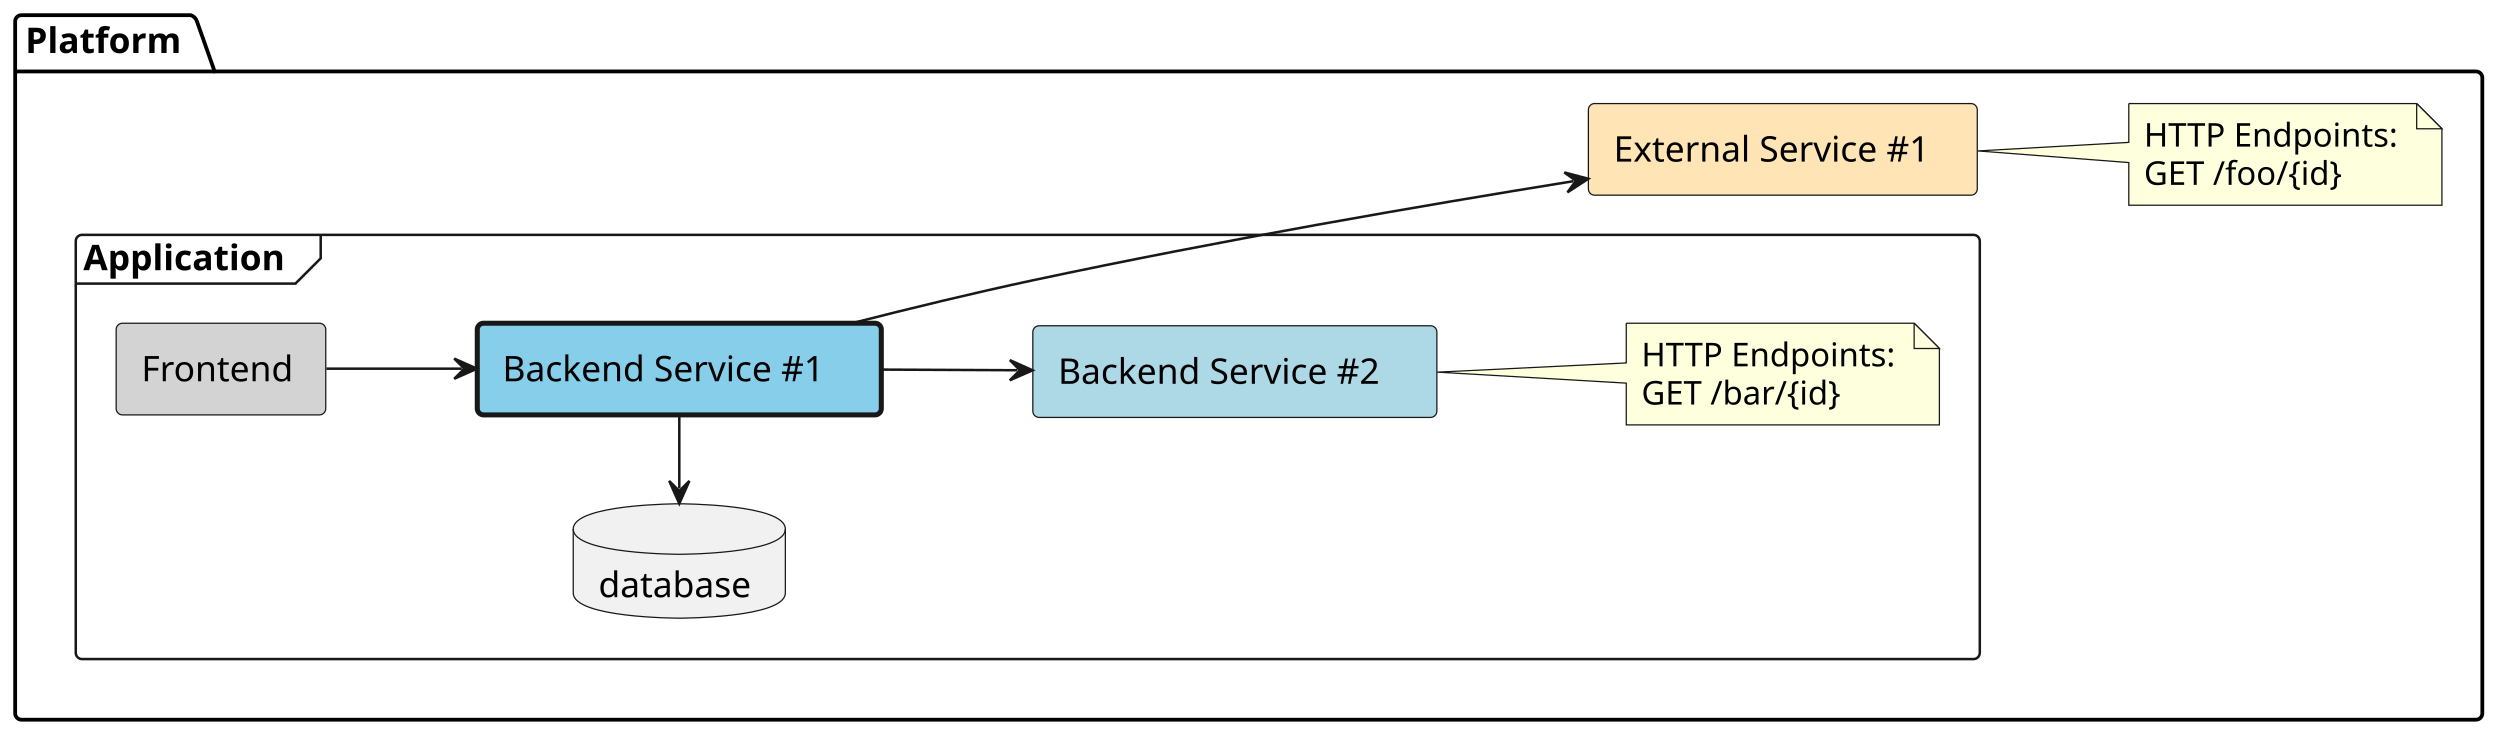
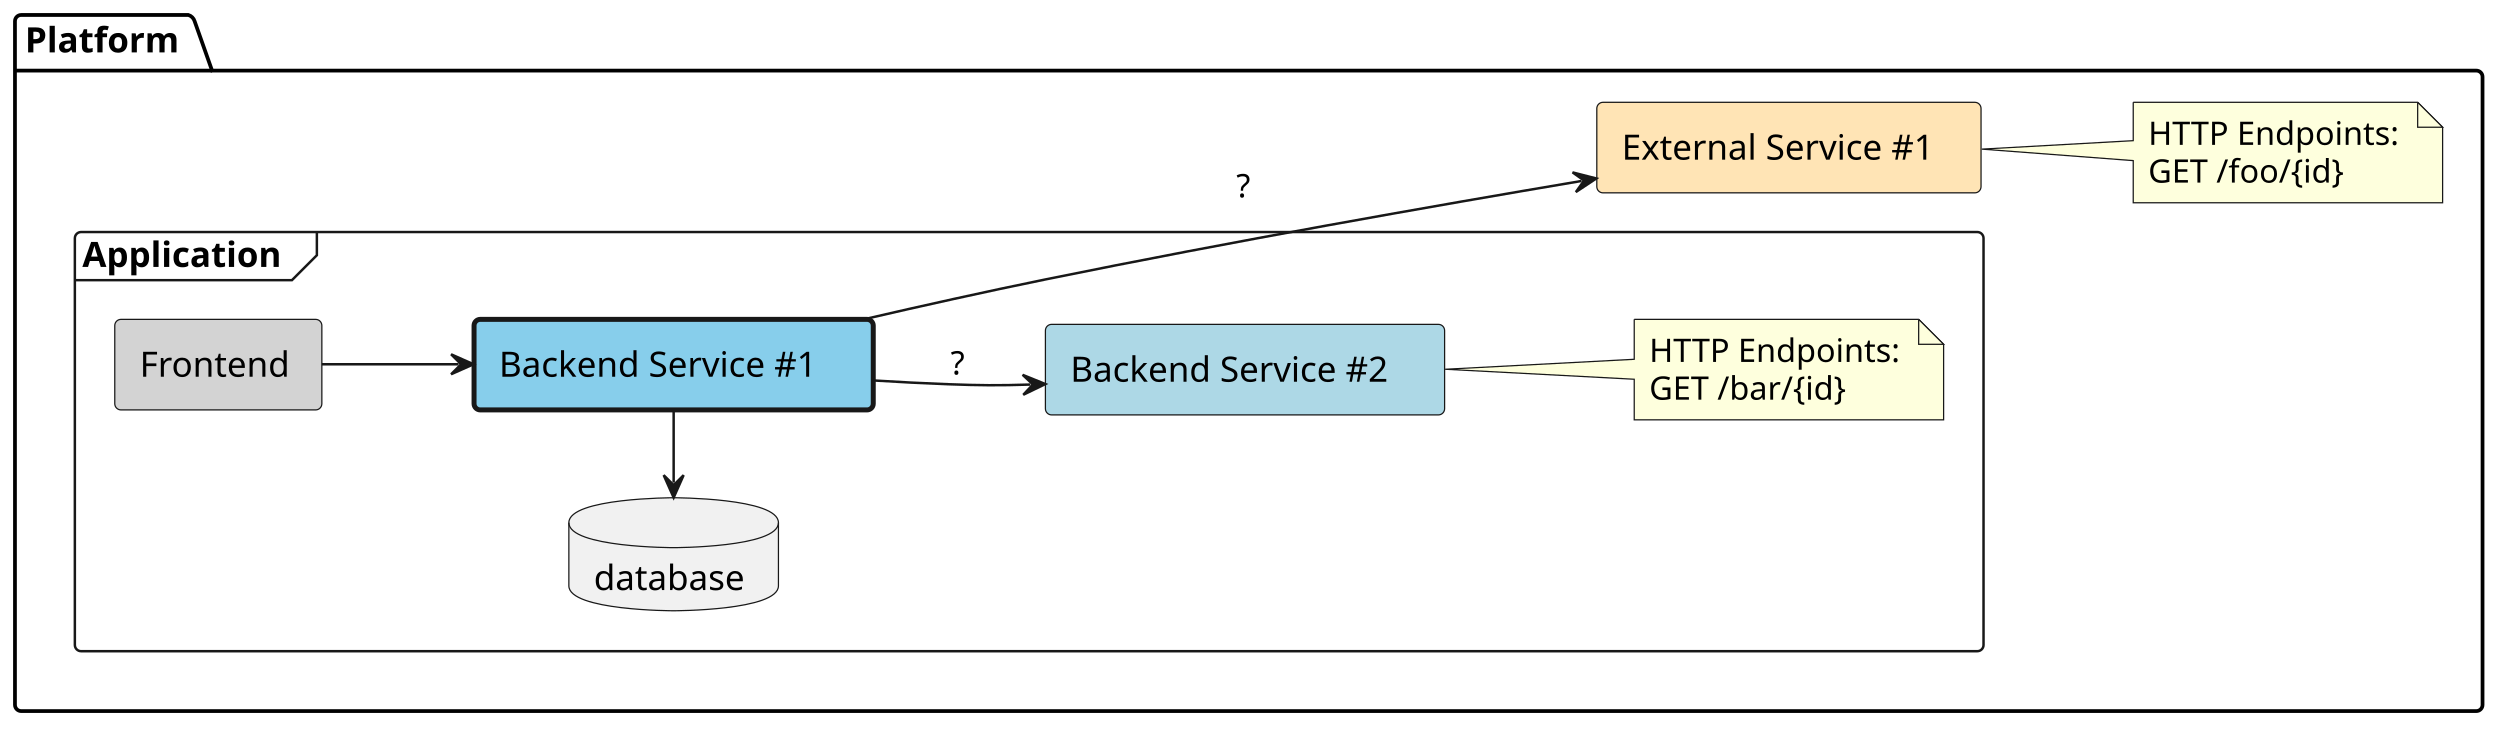
- <svg xmlns="http://www.w3.org/2000/svg" contentStyleType="text/css" height="292px" preserveAspectRatio="none" style="width:990px;height:292px;background:#FFFFFF;" version="1.1" viewBox="0 0 990 292" width="990px" zoomAndPan="magnify">
+ <svg xmlns="http://www.w3.org/2000/svg" contentStyleType="text/css" height="292px" preserveAspectRatio="none" style="width:1002px;height:292px;background:#FFFFFF;" version="1.1" viewBox="0 0 1002 292" width="1002px" zoomAndPan="magnify">
  <defs />
  <g>
    <g id="cluster_Platform">
-       <path d="M8.5,6 L75.5,6 A3.75,3.75 0 0 1 78,8.5 L85,28.297 L980.5,28.297 A2.5,2.5 0 0 1 983,30.797 L983,282.5 A2.5,2.5 0 0 1 980.5,285 L8.5,285 A2.5,2.5 0 0 1 6,282.5 L6,8.5 A2.5,2.5 0 0 1 8.5,6 " fill="none" style="stroke:#000000;stroke-width:1.5;" />
+       <path d="M8.5,6 L75.5,6 A3.75,3.75 0 0 1 78,8.5 L85,28.297 L992.5,28.297 A2.5,2.5 0 0 1 995,30.797 L995,282.5 A2.5,2.5 0 0 1 992.5,285 L8.5,285 A2.5,2.5 0 0 1 6,282.5 L6,8.5 A2.5,2.5 0 0 1 8.5,6 " fill="none" style="stroke:#000000;stroke-width:1.5;" />
      <line style="stroke:#000000;stroke-width:1.5;" x1="6" x2="85" y1="28.297" y2="28.297" />
      <text fill="#000000" font-family="sans-serif" font-size="14" font-weight="bold" lengthAdjust="spacing" textLength="66" x="10" y="20.995">Platform</text>
    </g>
    <g id="cluster_Application">
-       <rect fill="none" height="168" rx="2.5" ry="2.5" style="stroke:#181818;stroke-width:1.0;" width="754" x="30" y="93" />
+       <rect fill="none" height="168" rx="2.5" ry="2.5" style="stroke:#181818;stroke-width:1.0;" width="765" x="30" y="93" />
      <path d="M127,93 L127,102.297 L117,112.297 L30,112.297 " fill="none" style="stroke:#181818;stroke-width:1.0;" />
      <text fill="#000000" font-family="sans-serif" font-size="14" font-weight="bold" lengthAdjust="spacing" textLength="87" x="33" y="106.995">Application</text>
    </g>
    <g id="elem_platform__external_service_1">
-       <rect fill="#FFE4B5" height="36.297" rx="2.5" ry="2.5" style="stroke:#181818;stroke-width:0.5;" width="154" x="629" y="41" />
-       <text fill="#000000" font-family="sans-serif" font-size="14" lengthAdjust="spacing" textLength="134" x="639" y="63.995">External Service #1</text>
+       <rect fill="#FFE4B5" height="36.297" rx="2.5" ry="2.5" style="stroke:#181818;stroke-width:0.5;" width="154" x="640" y="41" />
+       <text fill="#000000" font-family="sans-serif" font-size="14" lengthAdjust="spacing" textLength="134" x="650" y="63.995">External Service #1</text>
    </g>
    <g id="elem_GMN12">
-       <path d="M843,41 L843,56.38 L783.17,59.77 L843,64.38 L843,81.266 A0,0 0 0 0 843,81.266 L967,81.266 A0,0 0 0 0 967,81.266 L967,51 L957,41 L843,41 A0,0 0 0 0 843,41 " fill="#FEFFDD" style="stroke:#181818;stroke-width:0.5;" />
-       <path d="M957,41 L957,51 L967,51 L957,41 " fill="#FEFFDD" style="stroke:#181818;stroke-width:0.5;" />
-       <text fill="#000000" font-family="sans-serif" font-size="13" lengthAdjust="spacing" textLength="103" x="849" y="58.067">HTTP Endpoints:</text>
-       <text fill="#000000" font-family="sans-serif" font-size="13" lengthAdjust="spacing" textLength="84" x="849" y="73.2">GET /foo/{id}</text>
+       <path d="M855,41 L855,56.38 L794.27,59.77 L855,64.38 L855,81.266 A0,0 0 0 0 855,81.266 L979,81.266 A0,0 0 0 0 979,81.266 L979,51 L969,41 L855,41 A0,0 0 0 0 855,41 " fill="#FEFFDD" style="stroke:#181818;stroke-width:0.5;" />
+       <path d="M969,41 L969,51 L979,51 L969,41 " fill="#FEFFDD" style="stroke:#181818;stroke-width:0.5;" />
+       <text fill="#000000" font-family="sans-serif" font-size="13" lengthAdjust="spacing" textLength="103" x="861" y="58.067">HTTP Endpoints:</text>
+       <text fill="#000000" font-family="sans-serif" font-size="13" lengthAdjust="spacing" textLength="84" x="861" y="73.2">GET /foo/{id}</text>
    </g>
    <g id="elem_platform__application__frontend">
      <rect fill="#D3D3D3" height="36.297" rx="2.5" ry="2.5" style="stroke:#181818;stroke-width:0.5;" width="83" x="46" y="128" />
      <text fill="#000000" font-family="sans-serif" font-size="14" lengthAdjust="spacing" textLength="63" x="56" y="150.995">Frontend</text>
    </g>
    <g id="elem_platform__application__backend_service_1">
-       <rect fill="#87CEEB" height="36.297" rx="2.5" ry="2.5" style="stroke:#181818;stroke-width:2.0;" width="160" x="189" y="128" />
-       <text fill="#000000" font-family="sans-serif" font-size="14" lengthAdjust="spacing" textLength="140" x="199" y="150.995">Backend Service #1</text>
+       <rect fill="#87CEEB" height="36.297" rx="2.5" ry="2.5" style="stroke:#181818;stroke-width:2.0;" width="160" x="190" y="128" />
+       <text fill="#000000" font-family="sans-serif" font-size="14" lengthAdjust="spacing" textLength="140" x="200" y="150.995">Backend Service #1</text>
    </g>
    <g id="elem_platform__application__backend_service_1_database">
-       <path d="M227,209.5 C227,199.5 269,199.5 269,199.5 C269,199.5 311,199.5 311,209.5 L311,234.797 C311,244.797 269,244.797 269,244.797 C269,244.797 227,244.797 227,234.797 L227,209.5 " fill="#F1F1F1" style="stroke:#181818;stroke-width:0.5;" />
-       <path d="M227,209.5 C227,219.5 269,219.5 269,219.5 C269,219.5 311,219.5 311,209.5 " fill="none" style="stroke:#181818;stroke-width:0.5;" />
-       <text fill="#000000" font-family="sans-serif" font-size="14" lengthAdjust="spacing" textLength="64" x="237" y="236.495">database</text>
+       <path d="M228,209.5 C228,199.5 270,199.5 270,199.5 C270,199.5 312,199.5 312,209.5 L312,234.797 C312,244.797 270,244.797 270,244.797 C270,244.797 228,244.797 228,234.797 L228,209.5 " fill="#F1F1F1" style="stroke:#181818;stroke-width:0.5;" />
+       <path d="M228,209.5 C228,219.5 270,219.5 270,219.5 C270,219.5 312,219.5 312,209.5 " fill="none" style="stroke:#181818;stroke-width:0.5;" />
+       <text fill="#000000" font-family="sans-serif" font-size="14" lengthAdjust="spacing" textLength="64" x="238" y="236.495">database</text>
    </g>
    <g id="elem_platform__application__backend_service_2">
-       <rect fill="#ADD8E6" height="36.297" rx="2.5" ry="2.5" style="stroke:#181818;stroke-width:0.5;" width="160" x="409" y="129" />
-       <text fill="#000000" font-family="sans-serif" font-size="14" lengthAdjust="spacing" textLength="140" x="419" y="151.995">Backend Service #2</text>
+       <rect fill="#ADD8E6" height="36.297" rx="2.5" ry="2.5" style="stroke:#181818;stroke-width:0.5;" width="160" x="419" y="130" />
+       <text fill="#000000" font-family="sans-serif" font-size="14" lengthAdjust="spacing" textLength="140" x="429" y="152.995">Backend Service #2</text>
    </g>
    <g id="elem_GMN8">
-       <path d="M644,128 L644,143.72 L569.14,147.37 L644,151.72 L644,168.266 A0,0 0 0 0 644,168.266 L768,168.266 A0,0 0 0 0 768,168.266 L768,138 L758,128 L644,128 A0,0 0 0 0 644,128 " fill="#FEFFDD" style="stroke:#181818;stroke-width:0.5;" />
-       <path d="M758,128 L758,138 L768,138 L758,128 " fill="#FEFFDD" style="stroke:#181818;stroke-width:0.5;" />
-       <text fill="#000000" font-family="sans-serif" font-size="13" lengthAdjust="spacing" textLength="103" x="650" y="145.067">HTTP Endpoints:</text>
-       <text fill="#000000" font-family="sans-serif" font-size="13" lengthAdjust="spacing" textLength="85" x="650" y="160.2">GET /bar/{id}</text>
+       <path d="M655,128 L655,144 L579.2,148 L655,152 L655,168.266 A0,0 0 0 0 655,168.266 L779,168.266 A0,0 0 0 0 779,168.266 L779,138 L769,128 L655,128 A0,0 0 0 0 655,128 " fill="#FEFFDD" style="stroke:#181818;stroke-width:0.5;" />
+       <path d="M769,128 L769,138 L779,138 L769,128 " fill="#FEFFDD" style="stroke:#181818;stroke-width:0.5;" />
+       <text fill="#000000" font-family="sans-serif" font-size="13" lengthAdjust="spacing" textLength="103" x="661" y="145.067">HTTP Endpoints:</text>
+       <text fill="#000000" font-family="sans-serif" font-size="13" lengthAdjust="spacing" textLength="85" x="661" y="160.2">GET /bar/{id}</text>
    </g>
    <g id="link_platform__application__frontend_platform__application__backend_service_1">
-       <path d="M129.23,146 C146.92,146 162.27,146 182.87,146 " fill="none" id="platform__application__frontend-to-platform__application__backend_service_1" style="stroke:#181818;stroke-width:1.0;" />
-       <polygon fill="#181818" points="188.87,146,179.87,142,183.87,146,179.87,150,188.87,146" style="stroke:#181818;stroke-width:1.0;" />
+       <path d="M129.01,146 C146.99,146 162.8,146 183.8,146 " fill="none" id="platform__application__frontend-to-platform__application__backend_service_1" style="stroke:#181818;stroke-width:1.0;" />
+       <polygon fill="#181818" points="189.8,146,180.8,142,184.8,146,180.8,150,189.8,146" style="stroke:#181818;stroke-width:1.0;" />
    </g>
    <g id="link_platform__application__backend_service_1_platform__external_service_1">
-       <path d="M337.64,127.92 C360.25,122.16 385.64,115.99 409,111 C483.37,95.13 563.077,81.426 623.047,71.746 " fill="none" id="platform__application__backend_service_1-to-platform__external_service_1" style="stroke:#181818;stroke-width:1.0;" />
-       <polygon fill="#181818" points="628.97,70.79,619.448,68.275,624.034,71.587,620.722,76.173,628.97,70.79" style="stroke:#181818;stroke-width:1.0;" />
+       <path d="M346.14,127.99 C369.44,122.6 395.23,116.85 419,112 C493.8,96.74 573.784,82.679 633.894,72.529 " fill="none" id="platform__application__backend_service_1-to-platform__external_service_1" style="stroke:#181818;stroke-width:1.0;" />
+       <polygon fill="#181818" points="639.81,71.53,630.27,69.084,634.88,72.362,631.602,76.973,639.81,71.53" style="stroke:#181818;stroke-width:1.0;" />
+       <text fill="#000000" font-family="sans-serif" font-size="13" lengthAdjust="spacing" textLength="7" x="495.5" y="79.067">?</text>
    </g>
    <g id="link_platform__application__backend_service_1_database_platform__application__backend_service_1">
-       <path d="M269,193.44 C269,181.75 269,176.06 269,164.37 " fill="none" id="platform__application__backend_service_1_database-backto-platform__application__backend_service_1" style="stroke:#181818;stroke-width:1.0;" />
-       <polygon fill="#181818" points="269,199.44,273,190.44,269,194.44,265,190.44,269,199.44" style="stroke:#181818;stroke-width:1.0;" />
+       <path d="M270,193.44 C270,181.75 270,176.06 270,164.37 " fill="none" id="platform__application__backend_service_1_database-backto-platform__application__backend_service_1" style="stroke:#181818;stroke-width:1.0;" />
+       <polygon fill="#181818" points="270,199.44,274,190.44,270,194.44,266,190.44,270,199.44" style="stroke:#181818;stroke-width:1.0;" />
    </g>
    <g id="link_platform__application__backend_service_1_platform__application__backend_service_2">
-       <path d="M349.01,146.36 C368.51,146.45 383.39,146.522 402.89,146.612 " fill="none" id="platform__application__backend_service_1-to-platform__application__backend_service_2" style="stroke:#181818;stroke-width:1.0;" />
-       <polygon fill="#181818" points="408.89,146.64,399.909,142.599,403.89,146.617,399.872,150.598,408.89,146.64" style="stroke:#181818;stroke-width:1.0;" />
+       <path d="M350.14,152.49 C360.19,153.11 370.33,153.65 380,154 C392.61,154.46 399.973,154.558 412.993,154.128 " fill="none" id="platform__application__backend_service_1-to-platform__application__backend_service_2" style="stroke:#181818;stroke-width:1.0;" />
+       <polygon fill="#181818" points="418.99,153.93,409.863,150.229,413.993,154.095,410.127,158.225,418.99,153.93" style="stroke:#181818;stroke-width:1.0;" />
+       <text fill="#000000" font-family="sans-serif" font-size="13" lengthAdjust="spacing" textLength="7" x="381" y="150.067">?</text>
    </g>
  </g>
</svg>
